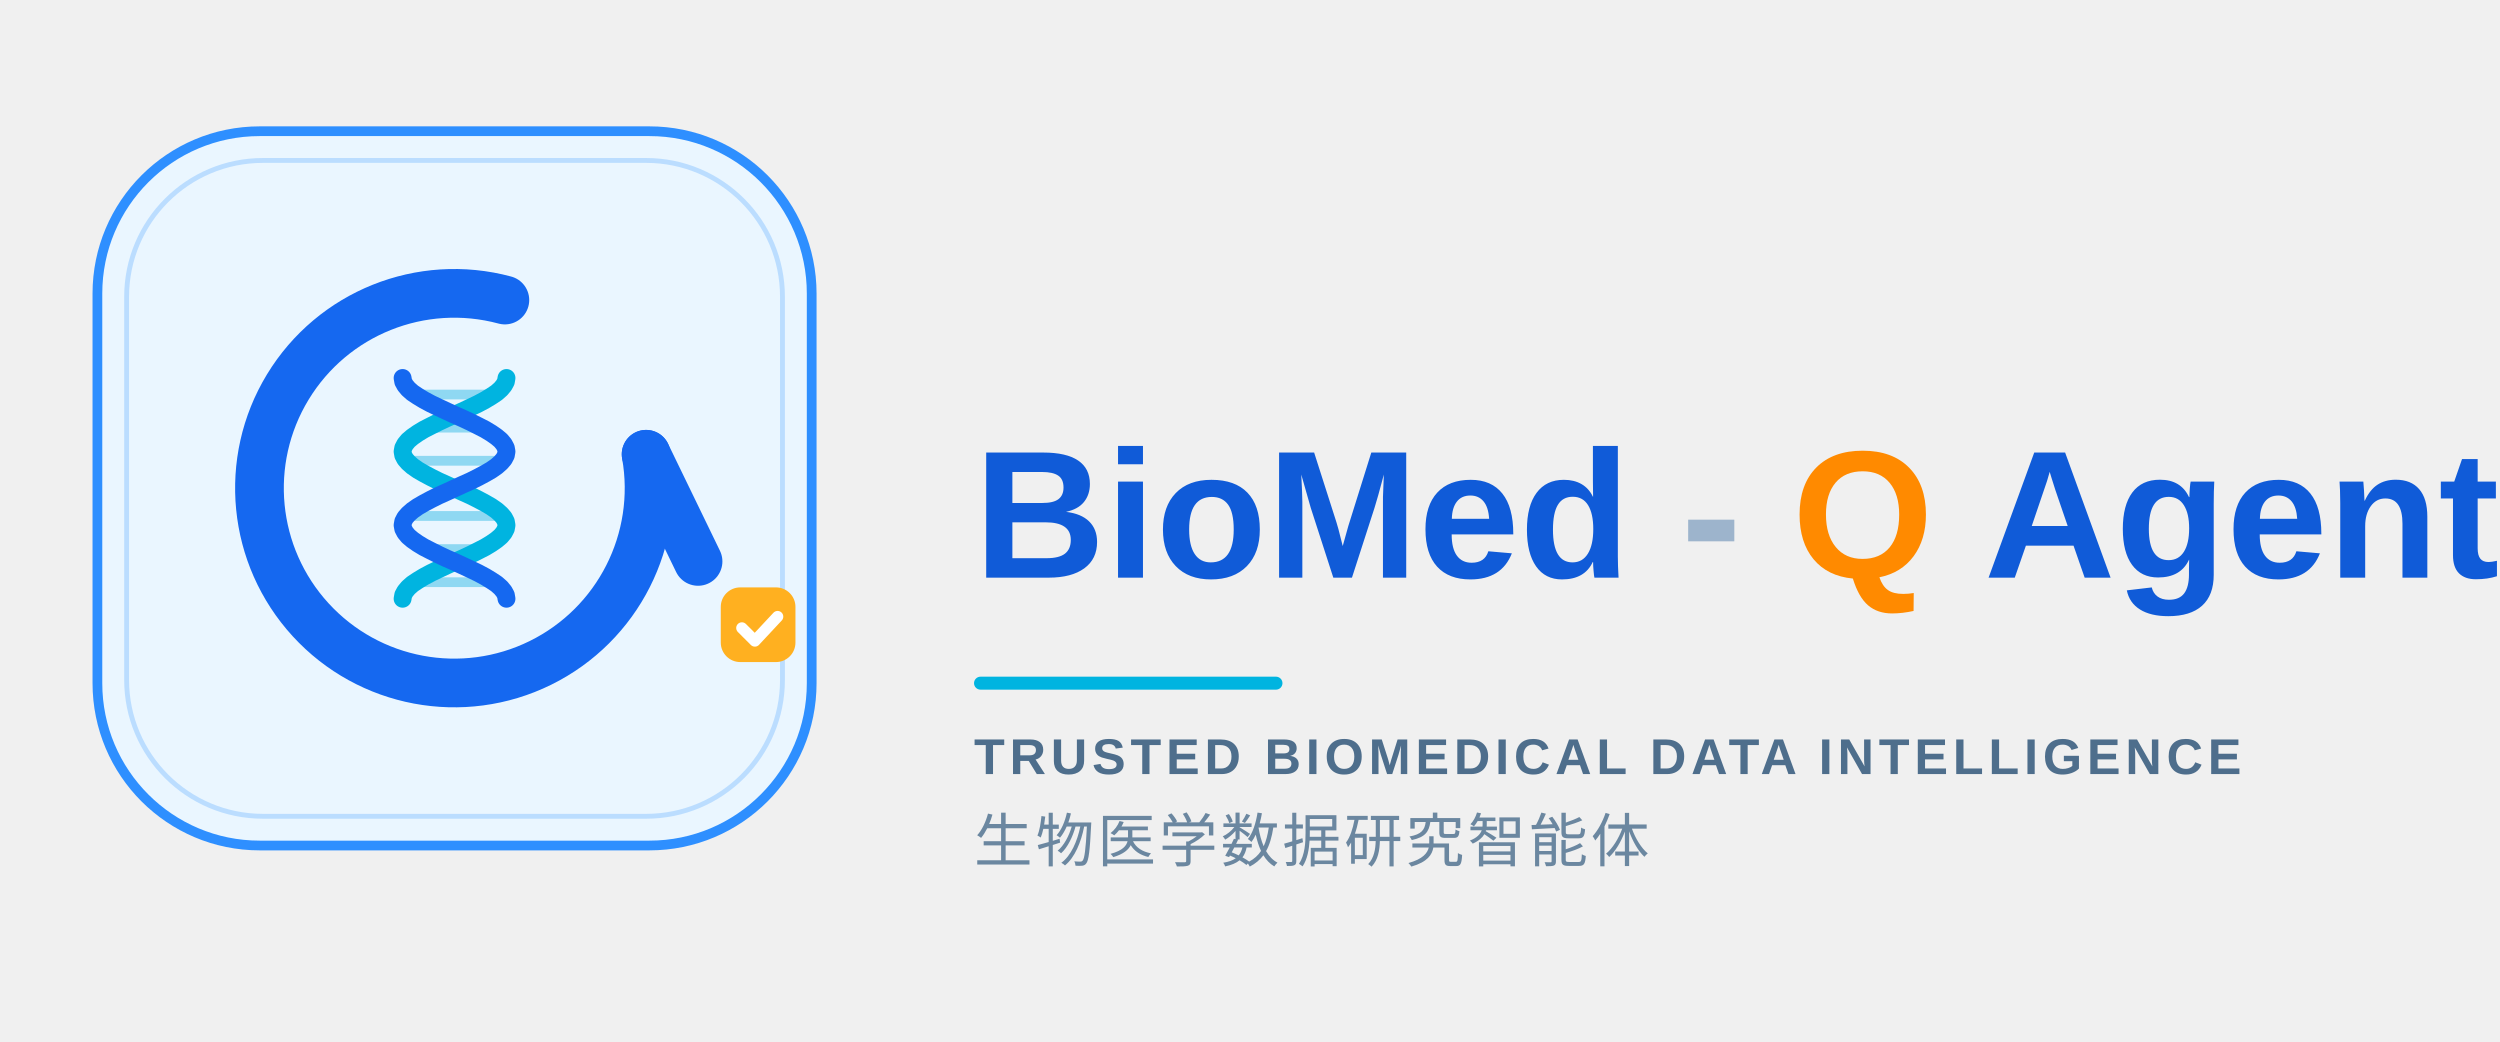
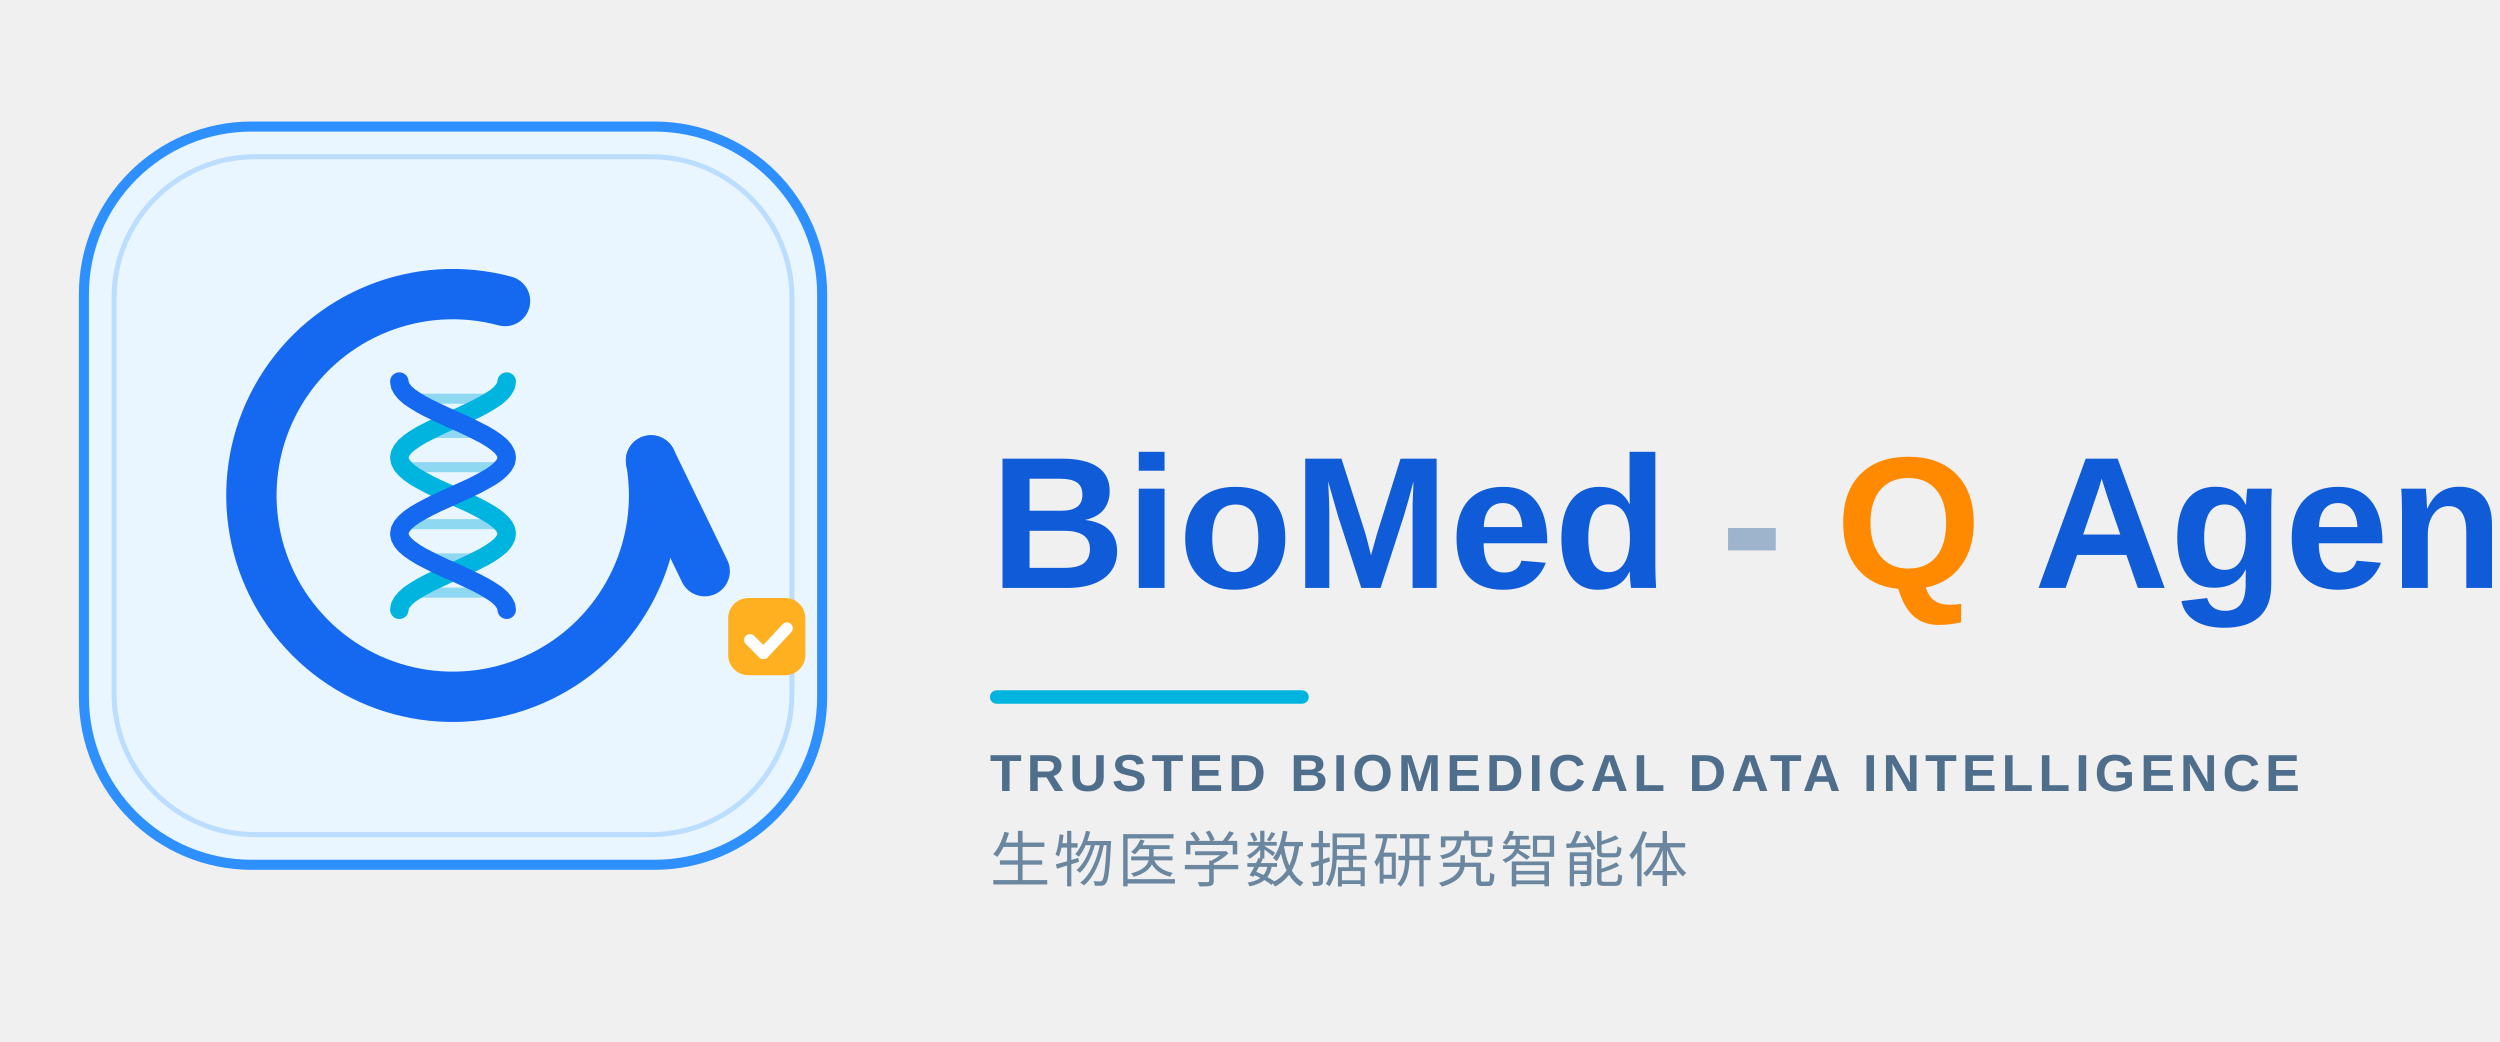
- <svg xmlns="http://www.w3.org/2000/svg" width="2400" height="1000" viewBox="60 240 1540 560">
+ <svg xmlns="http://www.w3.org/2000/svg" width="2400" height="1000" viewBox="70 270 1490 490">
  <g id="brand-mark">
    <rect x="120" y="280" width="440" height="440" rx="100" fill="#EAF6FF" stroke="#2E8FFF" stroke-width="6" />
    <rect x="138" y="298" width="404" height="404" rx="84" fill="none" stroke="#BBDDFF" stroke-width="3" />
    <path d="M 371 384 A 120 120 0 1 0 458 479" fill="none" stroke="#1568F0" stroke-width="30" stroke-linecap="round" />
    <path d="M 458 479 L 490 545" fill="none" stroke="#1568F0" stroke-width="30" stroke-linecap="round" />
    <g fill="none" stroke="#8FD8F2" stroke-width="6" stroke-linecap="round">
      <line x1="364.3" y1="442.2" x2="315.7" y2="442.2" />
      <line x1="323.3" y1="462.6" x2="356.7" y2="462.6" />
      <line x1="310.4" y1="483.0" x2="369.6" y2="483.0" />
      <line x1="369.6" y1="517.0" x2="310.4" y2="517.0" />
      <line x1="356.7" y1="537.4" x2="323.3" y2="537.4" />
      <line x1="315.7" y1="557.8" x2="364.3" y2="557.8" />
    </g>
    <path d="M 372.0 432.0 L 371.6 434.3 L 370.4 436.5 L 368.5 438.8 L 365.9 441.1 L 362.6 443.3 L 358.8 445.6 L 354.5 447.9 L 349.9 450.1 L 345.0 452.4 L 340.0 454.7 L 335.0 456.9 L 330.1 459.2 L 325.5 461.5 L 321.2 463.7 L 317.4 466.0 L 314.1 468.3 L 311.5 470.5 L 309.6 472.8 L 308.4 475.1 L 308.0 477.3 L 308.4 479.6 L 309.6 481.9 L 311.5 484.1 L 314.1 486.4 L 317.4 488.7 L 321.2 490.9 L 325.5 493.2 L 330.1 495.5 L 335.0 497.7 L 340.0 500.0 L 345.0 502.3 L 349.9 504.5 L 354.5 506.8 L 358.8 509.1 L 362.6 511.3 L 365.9 513.6 L 368.5 515.9 L 370.4 518.1 L 371.6 520.4 L 372.0 522.7 L 371.6 524.9 L 370.4 527.2 L 368.5 529.5 L 365.9 531.7 L 362.6 534.0 L 358.8 536.3 L 354.5 538.5 L 349.9 540.8 L 345.0 543.1 L 340.0 545.3 L 335.0 547.6 L 330.1 549.9 L 325.5 552.1 L 321.2 554.4 L 317.4 556.7 L 314.1 558.9 L 311.5 561.2 L 309.6 563.5 L 308.4 565.7 L 308.0 568.0" fill="none" stroke="#00B4E0" stroke-width="11" stroke-linecap="round" stroke-linejoin="round" />
    <path d="M 308.0 432.0 L 308.4 434.3 L 309.6 436.5 L 311.5 438.8 L 314.1 441.1 L 317.4 443.3 L 321.2 445.6 L 325.5 447.9 L 330.1 450.1 L 335.0 452.4 L 340.0 454.7 L 345.0 456.9 L 349.9 459.2 L 354.5 461.5 L 358.8 463.7 L 362.6 466.0 L 365.9 468.3 L 368.5 470.5 L 370.4 472.8 L 371.6 475.1 L 372.0 477.3 L 371.6 479.6 L 370.4 481.9 L 368.5 484.1 L 365.9 486.4 L 362.6 488.7 L 358.8 490.9 L 354.5 493.2 L 349.9 495.5 L 345.0 497.7 L 340.0 500.0 L 335.0 502.3 L 330.1 504.5 L 325.5 506.8 L 321.2 509.1 L 317.4 511.3 L 314.1 513.6 L 311.5 515.9 L 309.6 518.1 L 308.4 520.4 L 308.0 522.7 L 308.4 524.9 L 309.6 527.2 L 311.5 529.5 L 314.1 531.7 L 317.4 534.0 L 321.2 536.3 L 325.5 538.5 L 330.1 540.8 L 335.0 543.1 L 340.0 545.3 L 345.0 547.6 L 349.9 549.9 L 354.5 552.1 L 358.8 554.4 L 362.6 556.7 L 365.9 558.9 L 368.5 561.2 L 370.4 563.5 L 371.6 565.7 L 372.0 568.0" fill="none" stroke="#1568F0" stroke-width="11" stroke-linecap="round" stroke-linejoin="round" />
    <rect x="504" y="561" width="46" height="46" rx="12" fill="#FFB020" />
    <path d="M 517 586 L 525 594 L 539 579" fill="none" stroke="#FFFFFF" stroke-width="7" stroke-linecap="round" stroke-linejoin="round" />
  </g>
  <g id="wordmark">
    <text x="660" y="555" font-family="Segoe UI, Arial, sans-serif" font-size="112" font-weight="800">
      <tspan fill="#105BD8">BioMed</tspan>
      <tspan fill="#9DB4CC">-</tspan>
      <tspan fill="#FF8A00">Q</tspan>
      <tspan fill="#105BD8">Agent</tspan>
    </text>
    <rect x="660" y="616" width="190" height="8" rx="4" fill="#00B4E0" />
    <text x="660" y="676" font-family="Segoe UI, Arial, sans-serif" font-size="31" font-weight="600" letter-spacing="3" fill="#4E6E8C">TRUSTED BIOMEDICAL DATA INTELLIGENCE</text>
    <text x="660" y="730" font-family="Microsoft YaHei, PingFang SC, sans-serif" font-size="36" font-weight="400" letter-spacing="2" fill="#6B87A0">生物医学数据研究智能体</text>
  </g>
</svg>
